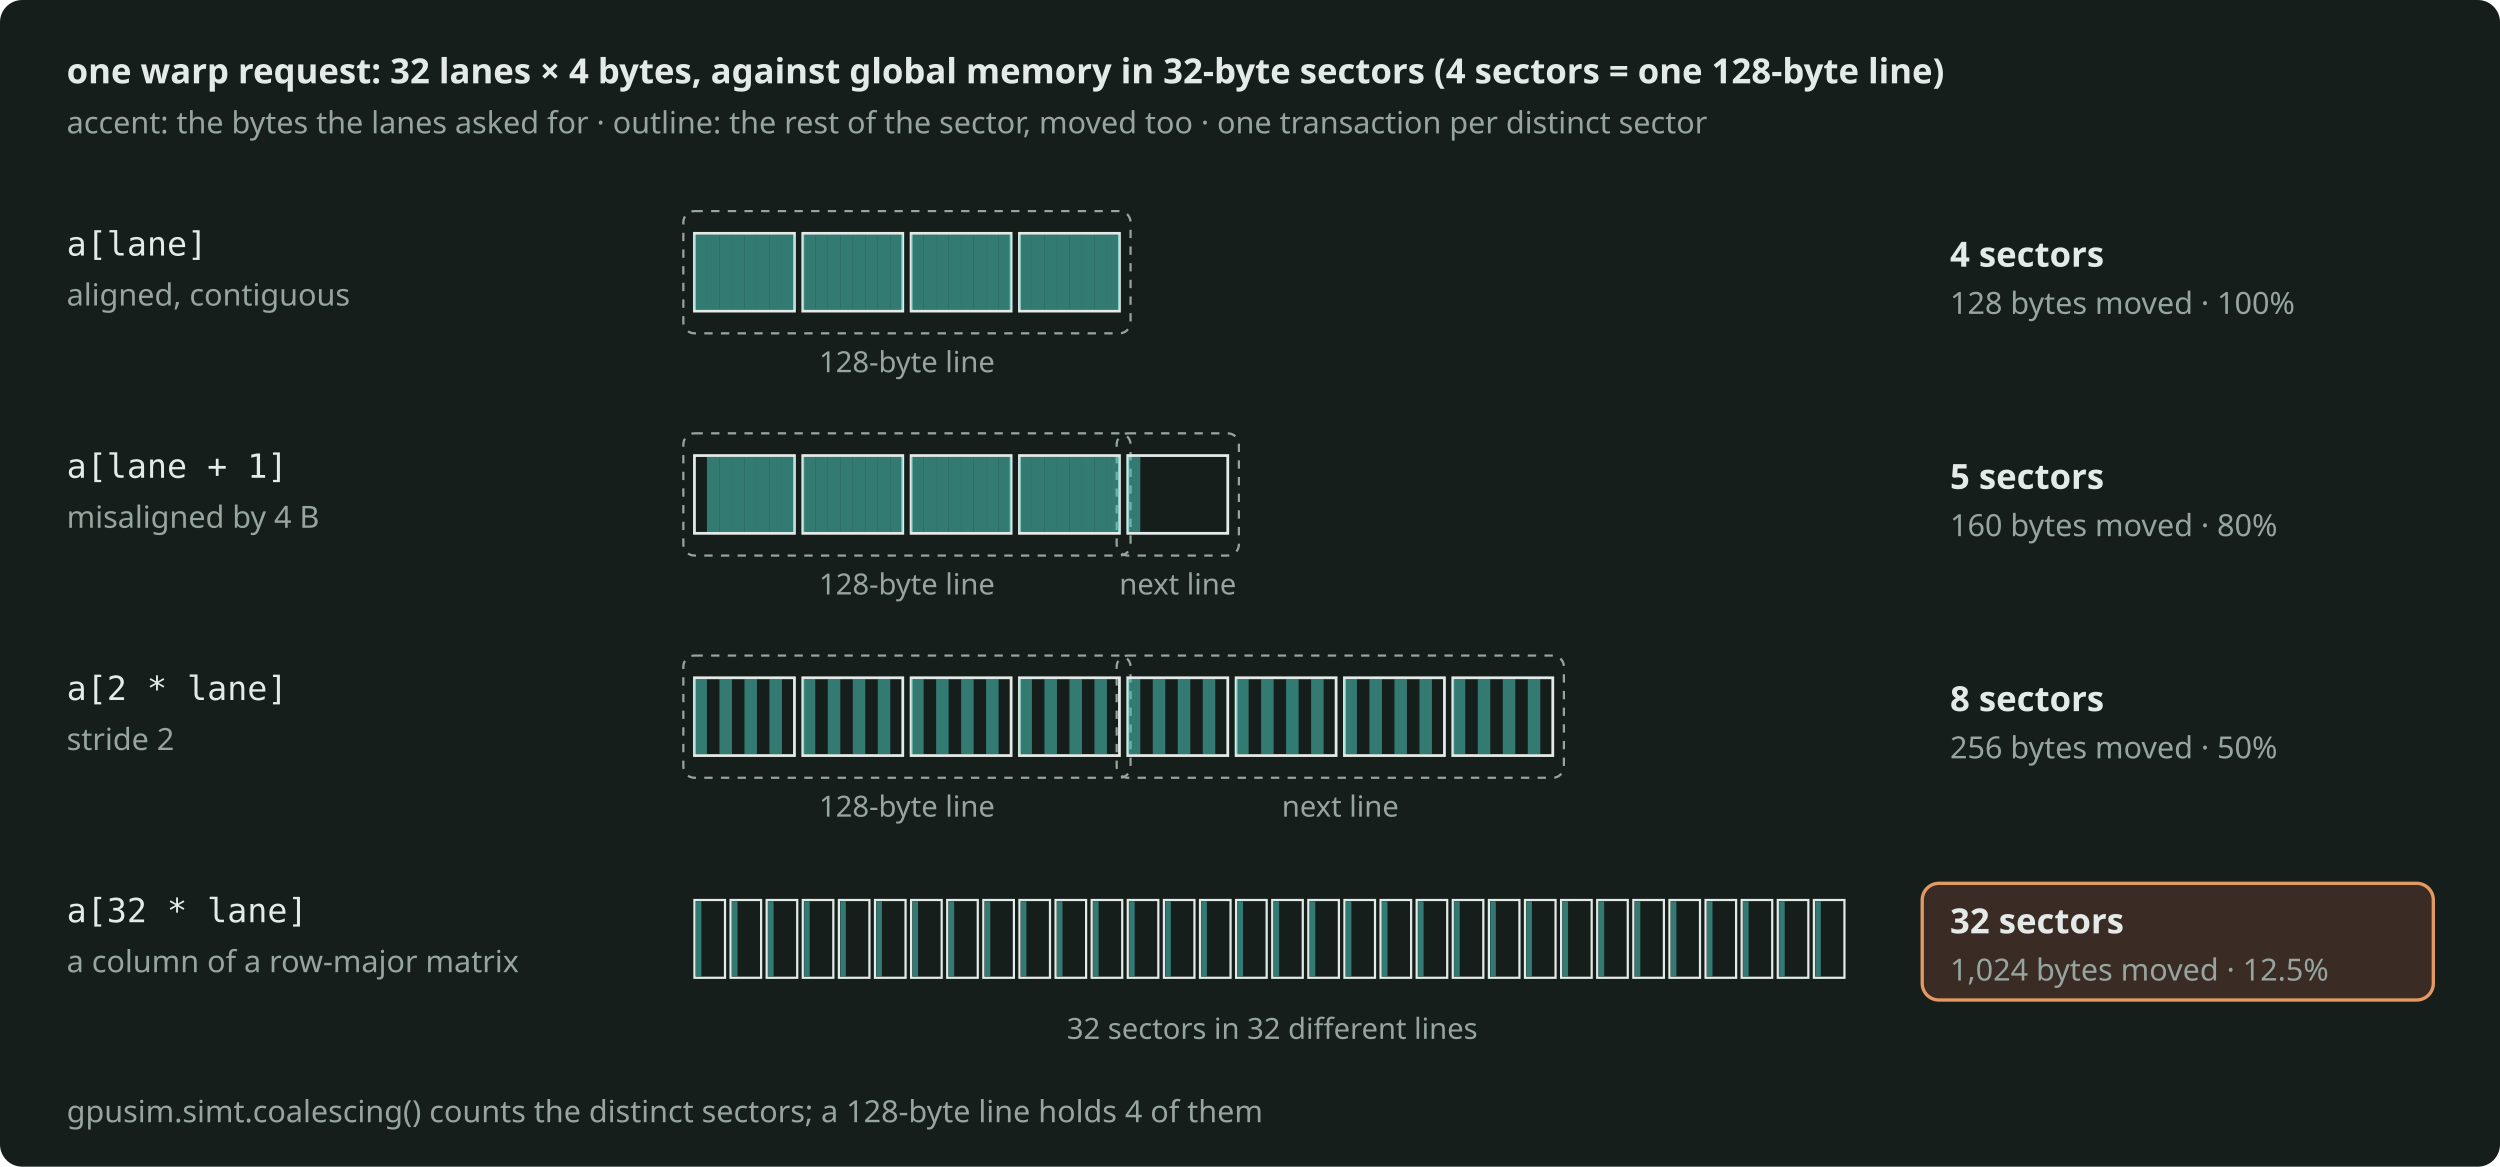
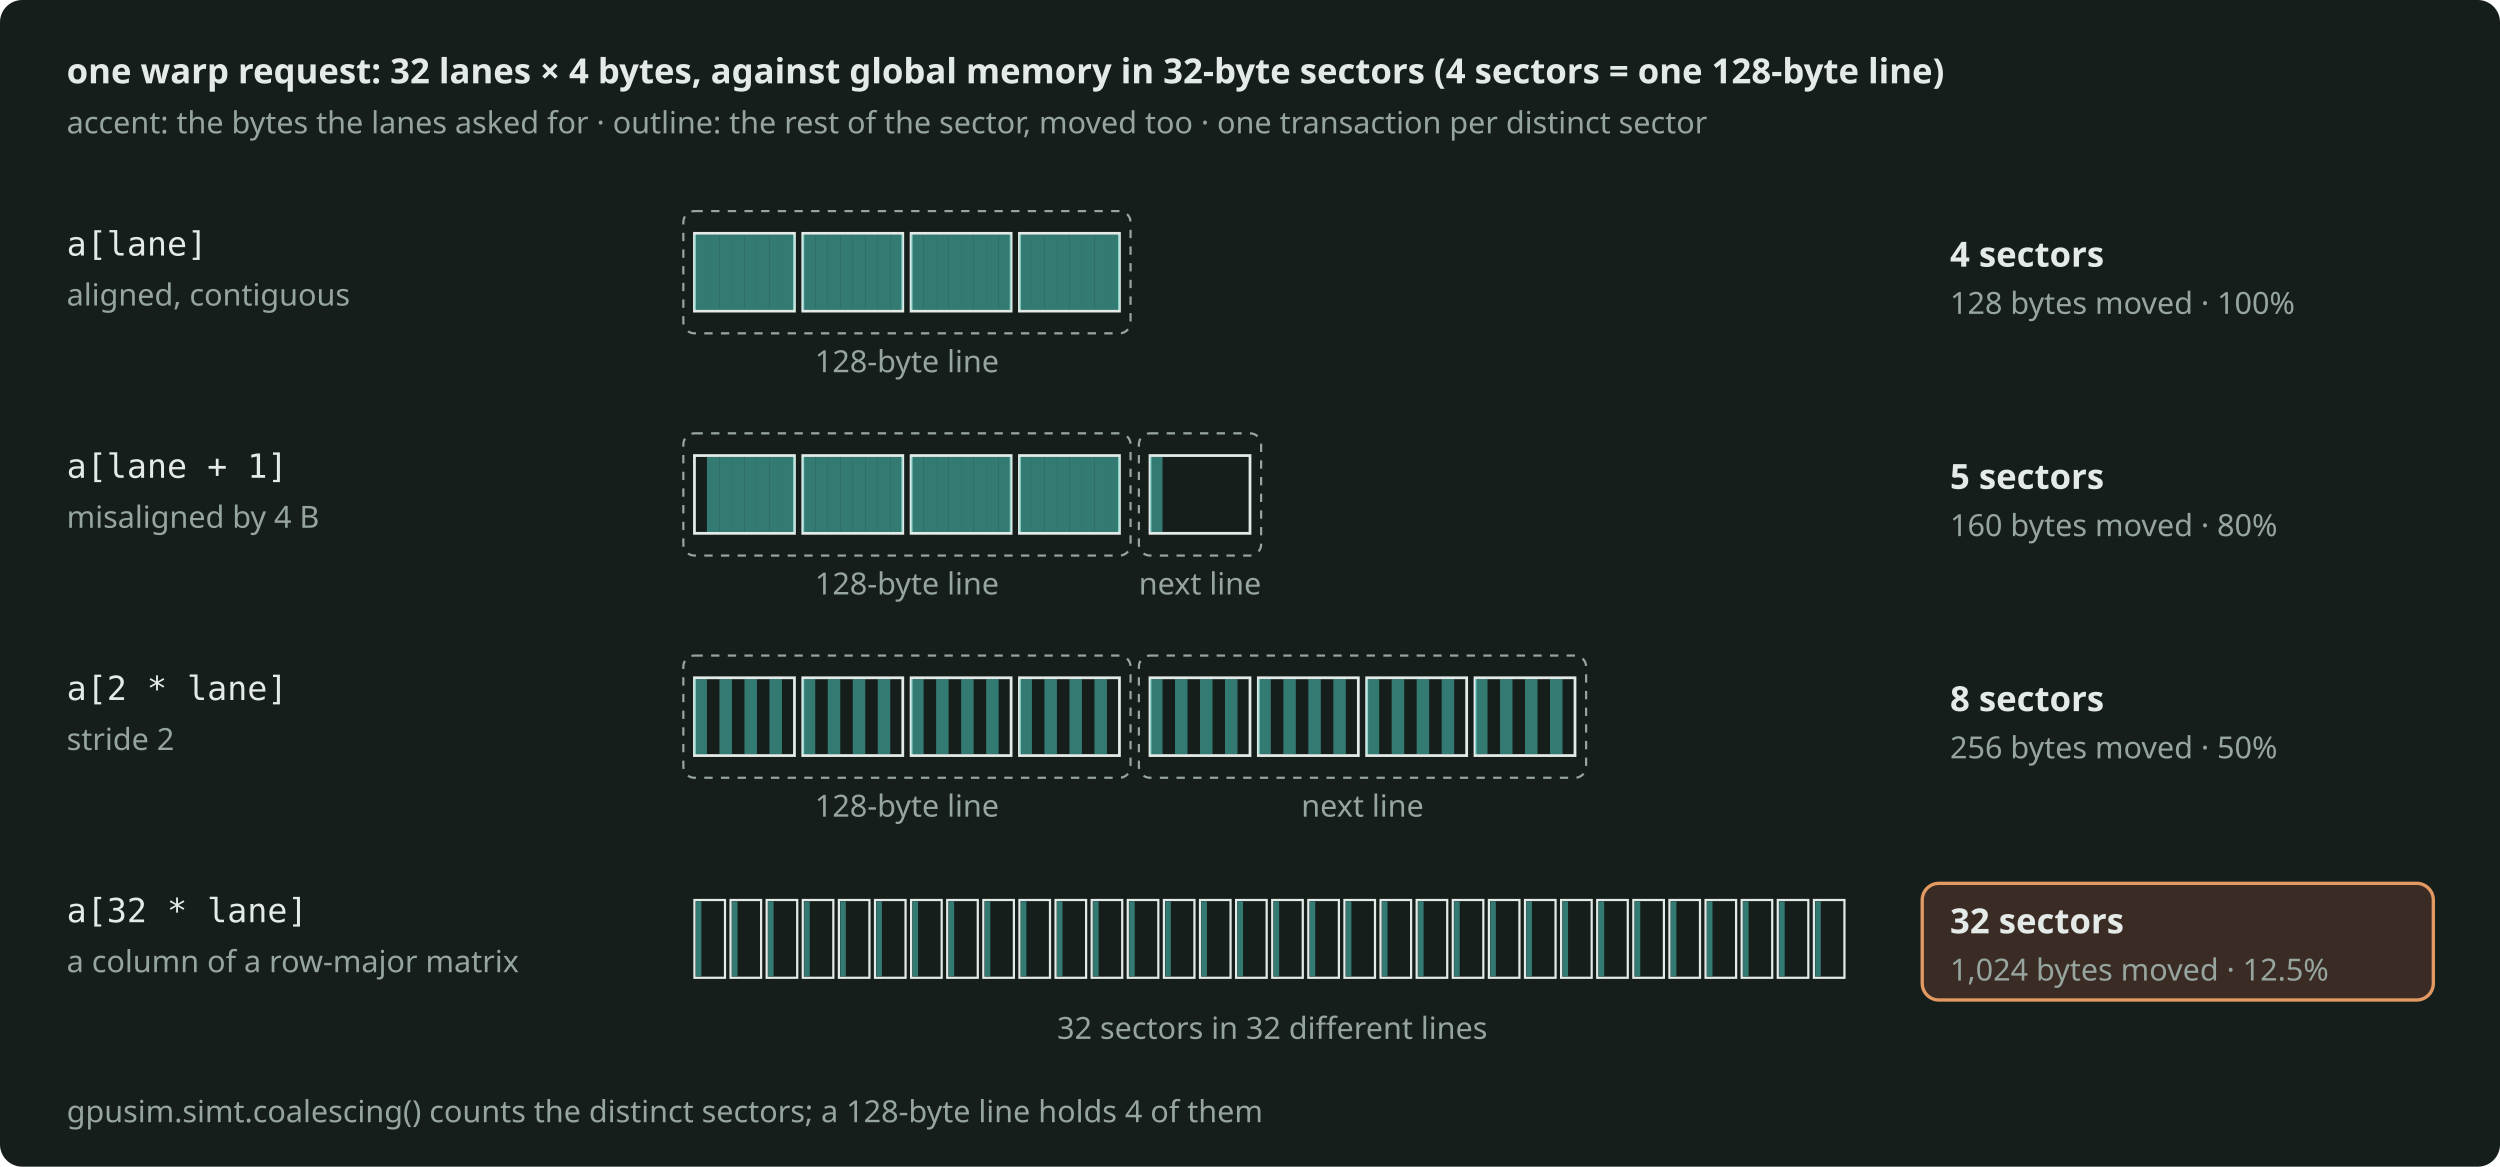
<svg xmlns="http://www.w3.org/2000/svg" width="900" height="420" viewBox="0 0 900 420" role="img" aria-label="One warp request of 32 lanes of 4 bytes touches 4 sectors when contiguous and aligned, 5 when misaligned by 4 bytes, 8 at stride 2 and 32 for a column walk; each distinct 32-byte sector is one transaction." style="color: #E4EAE7">
  <rect x="0" y="0" width="900" height="420" rx="8" fill="#161E1C" />
  <defs>
    <marker id="arr" viewBox="0 0 10 10" refX="9" refY="5" markerWidth="8" markerHeight="8" orient="auto-start-reverse">
      <path d="M0 0 L10 5 L0 10 z" fill="#97A59F" />
    </marker>
    <marker id="arrA" viewBox="0 0 10 10" refX="9" refY="5" markerWidth="8" markerHeight="8" orient="auto-start-reverse">
      <path d="M0 0 L10 5 L0 10 z" fill="#4CC5B7" />
    </marker>
  </defs>
  <g font-family="Bricolage Grotesque, system-ui, sans-serif" font-size="12.5" fill="currentColor">
    <text x="24" y="30" font-weight="600">one warp request: 32 lanes × 4 bytes, against global memory in 32-byte sectors (4 sectors = one 128-byte line)</text>
    <text x="24" y="48" font-size="11" fill="#97A59F">accent: the bytes the lanes asked for · outline: the rest of the sector, moved too · one transaction per distinct sector</text>
    <text x="24" y="92" font-size="12" font-family="JetBrains Mono, monospace">a[lane]</text>
    <text x="24" y="110" font-size="11" fill="#97A59F">aligned, contiguous</text>
    <rect x="246.0" y="76" width="161.0" height="44" rx="4" fill="none" stroke="#97A59F" stroke-width="0.8" stroke-dasharray="3 3" />
-     <text x="326.5" y="134" text-anchor="middle" font-size="10.5" fill="#97A59F">128-byte line</text>
+     <text x="326.5" y="134" text-anchor="middle" font-size="11" fill="#97A59F">128-byte line</text>
    <rect x="250.0" y="84" width="36.0" height="28" fill="none" stroke="currentColor" stroke-width="1" />
    <rect x="250.0" y="84.5" width="4.5" height="27" fill="#4CC5B7" fill-opacity="0.55" stroke="none" />
    <rect x="254.5" y="84.5" width="4.5" height="27" fill="#4CC5B7" fill-opacity="0.55" stroke="none" />
    <rect x="259.0" y="84.5" width="4.5" height="27" fill="#4CC5B7" fill-opacity="0.55" stroke="none" />
    <rect x="263.5" y="84.5" width="4.5" height="27" fill="#4CC5B7" fill-opacity="0.55" stroke="none" />
    <rect x="268.0" y="84.5" width="4.5" height="27" fill="#4CC5B7" fill-opacity="0.55" stroke="none" />
    <rect x="272.5" y="84.5" width="4.5" height="27" fill="#4CC5B7" fill-opacity="0.55" stroke="none" />
    <rect x="277.0" y="84.5" width="4.5" height="27" fill="#4CC5B7" fill-opacity="0.55" stroke="none" />
    <rect x="281.5" y="84.5" width="4.5" height="27" fill="#4CC5B7" fill-opacity="0.55" stroke="none" />
    <rect x="289.0" y="84" width="36.0" height="28" fill="none" stroke="currentColor" stroke-width="1" />
    <rect x="289.0" y="84.5" width="4.5" height="27" fill="#4CC5B7" fill-opacity="0.55" stroke="none" />
    <rect x="293.5" y="84.5" width="4.5" height="27" fill="#4CC5B7" fill-opacity="0.55" stroke="none" />
    <rect x="298.0" y="84.5" width="4.5" height="27" fill="#4CC5B7" fill-opacity="0.55" stroke="none" />
    <rect x="302.5" y="84.5" width="4.5" height="27" fill="#4CC5B7" fill-opacity="0.55" stroke="none" />
    <rect x="307.0" y="84.5" width="4.5" height="27" fill="#4CC5B7" fill-opacity="0.55" stroke="none" />
    <rect x="311.5" y="84.5" width="4.5" height="27" fill="#4CC5B7" fill-opacity="0.55" stroke="none" />
    <rect x="316.0" y="84.5" width="4.5" height="27" fill="#4CC5B7" fill-opacity="0.55" stroke="none" />
    <rect x="320.5" y="84.5" width="4.5" height="27" fill="#4CC5B7" fill-opacity="0.55" stroke="none" />
    <rect x="328.0" y="84" width="36.0" height="28" fill="none" stroke="currentColor" stroke-width="1" />
    <rect x="328.0" y="84.5" width="4.5" height="27" fill="#4CC5B7" fill-opacity="0.55" stroke="none" />
    <rect x="332.5" y="84.5" width="4.5" height="27" fill="#4CC5B7" fill-opacity="0.55" stroke="none" />
    <rect x="337.0" y="84.5" width="4.5" height="27" fill="#4CC5B7" fill-opacity="0.55" stroke="none" />
    <rect x="341.5" y="84.5" width="4.5" height="27" fill="#4CC5B7" fill-opacity="0.55" stroke="none" />
    <rect x="346.0" y="84.5" width="4.5" height="27" fill="#4CC5B7" fill-opacity="0.55" stroke="none" />
    <rect x="350.5" y="84.5" width="4.5" height="27" fill="#4CC5B7" fill-opacity="0.55" stroke="none" />
    <rect x="355.0" y="84.5" width="4.5" height="27" fill="#4CC5B7" fill-opacity="0.55" stroke="none" />
    <rect x="359.5" y="84.5" width="4.5" height="27" fill="#4CC5B7" fill-opacity="0.55" stroke="none" />
    <rect x="367.0" y="84" width="36.0" height="28" fill="none" stroke="currentColor" stroke-width="1" />
    <rect x="367.0" y="84.5" width="4.5" height="27" fill="#4CC5B7" fill-opacity="0.55" stroke="none" />
    <rect x="371.5" y="84.5" width="4.5" height="27" fill="#4CC5B7" fill-opacity="0.55" stroke="none" />
    <rect x="376.0" y="84.5" width="4.5" height="27" fill="#4CC5B7" fill-opacity="0.55" stroke="none" />
    <rect x="380.5" y="84.5" width="4.5" height="27" fill="#4CC5B7" fill-opacity="0.55" stroke="none" />
    <rect x="385.0" y="84.5" width="4.5" height="27" fill="#4CC5B7" fill-opacity="0.55" stroke="none" />
    <rect x="389.5" y="84.5" width="4.5" height="27" fill="#4CC5B7" fill-opacity="0.55" stroke="none" />
    <rect x="394.0" y="84.5" width="4.5" height="27" fill="#4CC5B7" fill-opacity="0.55" stroke="none" />
    <rect x="398.5" y="84.5" width="4.5" height="27" fill="#4CC5B7" fill-opacity="0.55" stroke="none" />
    <text x="702" y="96" font-weight="600">4 sectors</text>
    <text x="702" y="113" font-size="11" fill="#97A59F">128 bytes moved · 100%</text>
    <text x="24" y="172" font-size="12" font-family="JetBrains Mono, monospace">a[lane + 1]</text>
    <text x="24" y="190" font-size="11" fill="#97A59F">misaligned by 4 B</text>
    <rect x="246.0" y="156" width="161.0" height="44" rx="4" fill="none" stroke="#97A59F" stroke-width="0.8" stroke-dasharray="3 3" />
-     <text x="326.5" y="214" text-anchor="middle" font-size="10.5" fill="#97A59F">128-byte line</text>
-     <rect x="402.0" y="156" width="44.0" height="44" rx="4" fill="none" stroke="#97A59F" stroke-width="0.8" stroke-dasharray="3 3" />
-     <text x="424.0" y="214" text-anchor="middle" font-size="10.5" fill="#97A59F">next line</text>
+     <text x="326.5" y="214" text-anchor="middle" font-size="11" fill="#97A59F">128-byte line</text>
+     <rect x="410.0" y="156" width="44.0" height="44" rx="4" fill="none" stroke="#97A59F" stroke-width="0.8" stroke-dasharray="3 3" />
+     <text x="432.0" y="214" text-anchor="middle" font-size="11" fill="#97A59F">next line</text>
    <rect x="250.0" y="164" width="36.0" height="28" fill="none" stroke="currentColor" stroke-width="1" />
    <rect x="254.5" y="164.5" width="4.5" height="27" fill="#4CC5B7" fill-opacity="0.55" stroke="none" />
    <rect x="259.0" y="164.5" width="4.5" height="27" fill="#4CC5B7" fill-opacity="0.55" stroke="none" />
    <rect x="263.5" y="164.5" width="4.5" height="27" fill="#4CC5B7" fill-opacity="0.55" stroke="none" />
    <rect x="268.0" y="164.5" width="4.5" height="27" fill="#4CC5B7" fill-opacity="0.55" stroke="none" />
    <rect x="272.5" y="164.5" width="4.5" height="27" fill="#4CC5B7" fill-opacity="0.55" stroke="none" />
    <rect x="277.0" y="164.5" width="4.5" height="27" fill="#4CC5B7" fill-opacity="0.55" stroke="none" />
    <rect x="281.5" y="164.5" width="4.5" height="27" fill="#4CC5B7" fill-opacity="0.55" stroke="none" />
    <rect x="289.0" y="164" width="36.0" height="28" fill="none" stroke="currentColor" stroke-width="1" />
    <rect x="289.0" y="164.5" width="4.5" height="27" fill="#4CC5B7" fill-opacity="0.55" stroke="none" />
    <rect x="293.5" y="164.5" width="4.5" height="27" fill="#4CC5B7" fill-opacity="0.55" stroke="none" />
    <rect x="298.0" y="164.5" width="4.5" height="27" fill="#4CC5B7" fill-opacity="0.55" stroke="none" />
    <rect x="302.5" y="164.5" width="4.5" height="27" fill="#4CC5B7" fill-opacity="0.55" stroke="none" />
    <rect x="307.0" y="164.5" width="4.5" height="27" fill="#4CC5B7" fill-opacity="0.55" stroke="none" />
    <rect x="311.5" y="164.5" width="4.5" height="27" fill="#4CC5B7" fill-opacity="0.55" stroke="none" />
    <rect x="316.0" y="164.5" width="4.5" height="27" fill="#4CC5B7" fill-opacity="0.55" stroke="none" />
    <rect x="320.5" y="164.5" width="4.5" height="27" fill="#4CC5B7" fill-opacity="0.55" stroke="none" />
    <rect x="328.0" y="164" width="36.0" height="28" fill="none" stroke="currentColor" stroke-width="1" />
    <rect x="328.0" y="164.5" width="4.5" height="27" fill="#4CC5B7" fill-opacity="0.55" stroke="none" />
    <rect x="332.5" y="164.5" width="4.5" height="27" fill="#4CC5B7" fill-opacity="0.55" stroke="none" />
    <rect x="337.0" y="164.5" width="4.5" height="27" fill="#4CC5B7" fill-opacity="0.55" stroke="none" />
    <rect x="341.5" y="164.5" width="4.5" height="27" fill="#4CC5B7" fill-opacity="0.55" stroke="none" />
    <rect x="346.0" y="164.5" width="4.5" height="27" fill="#4CC5B7" fill-opacity="0.55" stroke="none" />
    <rect x="350.5" y="164.5" width="4.5" height="27" fill="#4CC5B7" fill-opacity="0.55" stroke="none" />
    <rect x="355.0" y="164.5" width="4.5" height="27" fill="#4CC5B7" fill-opacity="0.55" stroke="none" />
    <rect x="359.5" y="164.5" width="4.5" height="27" fill="#4CC5B7" fill-opacity="0.55" stroke="none" />
    <rect x="367.0" y="164" width="36.0" height="28" fill="none" stroke="currentColor" stroke-width="1" />
    <rect x="367.0" y="164.5" width="4.5" height="27" fill="#4CC5B7" fill-opacity="0.55" stroke="none" />
    <rect x="371.5" y="164.5" width="4.5" height="27" fill="#4CC5B7" fill-opacity="0.55" stroke="none" />
    <rect x="376.0" y="164.5" width="4.5" height="27" fill="#4CC5B7" fill-opacity="0.55" stroke="none" />
    <rect x="380.5" y="164.5" width="4.5" height="27" fill="#4CC5B7" fill-opacity="0.55" stroke="none" />
    <rect x="385.0" y="164.5" width="4.5" height="27" fill="#4CC5B7" fill-opacity="0.55" stroke="none" />
    <rect x="389.5" y="164.5" width="4.5" height="27" fill="#4CC5B7" fill-opacity="0.55" stroke="none" />
    <rect x="394.0" y="164.5" width="4.5" height="27" fill="#4CC5B7" fill-opacity="0.55" stroke="none" />
    <rect x="398.5" y="164.5" width="4.5" height="27" fill="#4CC5B7" fill-opacity="0.55" stroke="none" />
-     <rect x="406.0" y="164" width="36.0" height="28" fill="none" stroke="currentColor" stroke-width="1" />
-     <rect x="406.0" y="164.5" width="4.5" height="27" fill="#4CC5B7" fill-opacity="0.55" stroke="none" />
+     <rect x="414.0" y="164" width="36.0" height="28" fill="none" stroke="currentColor" stroke-width="1" />
+     <rect x="414.0" y="164.5" width="4.5" height="27" fill="#4CC5B7" fill-opacity="0.55" stroke="none" />
    <text x="702" y="176" font-weight="600">5 sectors</text>
    <text x="702" y="193" font-size="11" fill="#97A59F">160 bytes moved · 80%</text>
    <text x="24" y="252" font-size="12" font-family="JetBrains Mono, monospace">a[2 * lane]</text>
    <text x="24" y="270" font-size="11" fill="#97A59F">stride 2</text>
    <rect x="246.0" y="236" width="161.0" height="44" rx="4" fill="none" stroke="#97A59F" stroke-width="0.8" stroke-dasharray="3 3" />
-     <text x="326.5" y="294" text-anchor="middle" font-size="10.5" fill="#97A59F">128-byte line</text>
-     <rect x="402.0" y="236" width="161.0" height="44" rx="4" fill="none" stroke="#97A59F" stroke-width="0.8" stroke-dasharray="3 3" />
-     <text x="482.5" y="294" text-anchor="middle" font-size="10.5" fill="#97A59F">next line</text>
+     <text x="326.5" y="294" text-anchor="middle" font-size="11" fill="#97A59F">128-byte line</text>
+     <rect x="410.0" y="236" width="161.0" height="44" rx="4" fill="none" stroke="#97A59F" stroke-width="0.8" stroke-dasharray="3 3" />
+     <text x="490.5" y="294" text-anchor="middle" font-size="11" fill="#97A59F">next line</text>
    <rect x="250.0" y="244" width="36.0" height="28" fill="none" stroke="currentColor" stroke-width="1" />
    <rect x="250.0" y="244.5" width="4.5" height="27" fill="#4CC5B7" fill-opacity="0.55" stroke="none" />
    <rect x="259.0" y="244.5" width="4.5" height="27" fill="#4CC5B7" fill-opacity="0.55" stroke="none" />
    <rect x="268.0" y="244.5" width="4.5" height="27" fill="#4CC5B7" fill-opacity="0.55" stroke="none" />
    <rect x="277.0" y="244.5" width="4.5" height="27" fill="#4CC5B7" fill-opacity="0.55" stroke="none" />
    <rect x="289.0" y="244" width="36.0" height="28" fill="none" stroke="currentColor" stroke-width="1" />
    <rect x="289.0" y="244.5" width="4.5" height="27" fill="#4CC5B7" fill-opacity="0.55" stroke="none" />
    <rect x="298.0" y="244.5" width="4.5" height="27" fill="#4CC5B7" fill-opacity="0.55" stroke="none" />
    <rect x="307.0" y="244.5" width="4.5" height="27" fill="#4CC5B7" fill-opacity="0.55" stroke="none" />
    <rect x="316.0" y="244.5" width="4.5" height="27" fill="#4CC5B7" fill-opacity="0.55" stroke="none" />
    <rect x="328.0" y="244" width="36.0" height="28" fill="none" stroke="currentColor" stroke-width="1" />
    <rect x="328.0" y="244.5" width="4.5" height="27" fill="#4CC5B7" fill-opacity="0.55" stroke="none" />
    <rect x="337.0" y="244.5" width="4.5" height="27" fill="#4CC5B7" fill-opacity="0.55" stroke="none" />
    <rect x="346.0" y="244.5" width="4.5" height="27" fill="#4CC5B7" fill-opacity="0.55" stroke="none" />
    <rect x="355.0" y="244.5" width="4.5" height="27" fill="#4CC5B7" fill-opacity="0.55" stroke="none" />
    <rect x="367.0" y="244" width="36.0" height="28" fill="none" stroke="currentColor" stroke-width="1" />
    <rect x="367.0" y="244.5" width="4.5" height="27" fill="#4CC5B7" fill-opacity="0.55" stroke="none" />
    <rect x="376.0" y="244.5" width="4.5" height="27" fill="#4CC5B7" fill-opacity="0.55" stroke="none" />
    <rect x="385.0" y="244.5" width="4.5" height="27" fill="#4CC5B7" fill-opacity="0.55" stroke="none" />
    <rect x="394.0" y="244.5" width="4.5" height="27" fill="#4CC5B7" fill-opacity="0.55" stroke="none" />
-     <rect x="406.0" y="244" width="36.0" height="28" fill="none" stroke="currentColor" stroke-width="1" />
-     <rect x="406.0" y="244.5" width="4.5" height="27" fill="#4CC5B7" fill-opacity="0.55" stroke="none" />
-     <rect x="415.0" y="244.5" width="4.5" height="27" fill="#4CC5B7" fill-opacity="0.55" stroke="none" />
-     <rect x="424.0" y="244.5" width="4.5" height="27" fill="#4CC5B7" fill-opacity="0.55" stroke="none" />
-     <rect x="433.0" y="244.5" width="4.5" height="27" fill="#4CC5B7" fill-opacity="0.55" stroke="none" />
-     <rect x="445.0" y="244" width="36.0" height="28" fill="none" stroke="currentColor" stroke-width="1" />
-     <rect x="445.0" y="244.5" width="4.5" height="27" fill="#4CC5B7" fill-opacity="0.55" stroke="none" />
-     <rect x="454.0" y="244.5" width="4.5" height="27" fill="#4CC5B7" fill-opacity="0.55" stroke="none" />
-     <rect x="463.0" y="244.5" width="4.5" height="27" fill="#4CC5B7" fill-opacity="0.55" stroke="none" />
-     <rect x="472.0" y="244.5" width="4.5" height="27" fill="#4CC5B7" fill-opacity="0.55" stroke="none" />
-     <rect x="484.0" y="244" width="36.0" height="28" fill="none" stroke="currentColor" stroke-width="1" />
-     <rect x="484.0" y="244.5" width="4.5" height="27" fill="#4CC5B7" fill-opacity="0.55" stroke="none" />
-     <rect x="493.0" y="244.5" width="4.5" height="27" fill="#4CC5B7" fill-opacity="0.55" stroke="none" />
-     <rect x="502.0" y="244.5" width="4.5" height="27" fill="#4CC5B7" fill-opacity="0.55" stroke="none" />
-     <rect x="511.0" y="244.5" width="4.5" height="27" fill="#4CC5B7" fill-opacity="0.55" stroke="none" />
-     <rect x="523.0" y="244" width="36.0" height="28" fill="none" stroke="currentColor" stroke-width="1" />
-     <rect x="523.0" y="244.5" width="4.5" height="27" fill="#4CC5B7" fill-opacity="0.55" stroke="none" />
-     <rect x="532.0" y="244.5" width="4.5" height="27" fill="#4CC5B7" fill-opacity="0.55" stroke="none" />
-     <rect x="541.0" y="244.5" width="4.5" height="27" fill="#4CC5B7" fill-opacity="0.55" stroke="none" />
-     <rect x="550.0" y="244.5" width="4.5" height="27" fill="#4CC5B7" fill-opacity="0.55" stroke="none" />
+     <rect x="414.0" y="244" width="36.0" height="28" fill="none" stroke="currentColor" stroke-width="1" />
+     <rect x="414.0" y="244.5" width="4.5" height="27" fill="#4CC5B7" fill-opacity="0.55" stroke="none" />
+     <rect x="423.0" y="244.5" width="4.5" height="27" fill="#4CC5B7" fill-opacity="0.55" stroke="none" />
+     <rect x="432.0" y="244.5" width="4.5" height="27" fill="#4CC5B7" fill-opacity="0.55" stroke="none" />
+     <rect x="441.0" y="244.5" width="4.5" height="27" fill="#4CC5B7" fill-opacity="0.55" stroke="none" />
+     <rect x="453.0" y="244" width="36.0" height="28" fill="none" stroke="currentColor" stroke-width="1" />
+     <rect x="453.0" y="244.5" width="4.5" height="27" fill="#4CC5B7" fill-opacity="0.55" stroke="none" />
+     <rect x="462.0" y="244.5" width="4.5" height="27" fill="#4CC5B7" fill-opacity="0.55" stroke="none" />
+     <rect x="471.0" y="244.5" width="4.5" height="27" fill="#4CC5B7" fill-opacity="0.55" stroke="none" />
+     <rect x="480.0" y="244.5" width="4.5" height="27" fill="#4CC5B7" fill-opacity="0.55" stroke="none" />
+     <rect x="492.0" y="244" width="36.0" height="28" fill="none" stroke="currentColor" stroke-width="1" />
+     <rect x="492.0" y="244.5" width="4.5" height="27" fill="#4CC5B7" fill-opacity="0.55" stroke="none" />
+     <rect x="501.0" y="244.5" width="4.5" height="27" fill="#4CC5B7" fill-opacity="0.55" stroke="none" />
+     <rect x="510.0" y="244.5" width="4.5" height="27" fill="#4CC5B7" fill-opacity="0.55" stroke="none" />
+     <rect x="519.0" y="244.5" width="4.5" height="27" fill="#4CC5B7" fill-opacity="0.55" stroke="none" />
+     <rect x="531.0" y="244" width="36.0" height="28" fill="none" stroke="currentColor" stroke-width="1" />
+     <rect x="531.0" y="244.5" width="4.5" height="27" fill="#4CC5B7" fill-opacity="0.55" stroke="none" />
+     <rect x="540.0" y="244.5" width="4.5" height="27" fill="#4CC5B7" fill-opacity="0.55" stroke="none" />
+     <rect x="549.0" y="244.5" width="4.5" height="27" fill="#4CC5B7" fill-opacity="0.55" stroke="none" />
+     <rect x="558.0" y="244.5" width="4.5" height="27" fill="#4CC5B7" fill-opacity="0.55" stroke="none" />
    <text x="702" y="256" font-weight="600">8 sectors</text>
    <text x="702" y="273" font-size="11" fill="#97A59F">256 bytes moved · 50%</text>
    <text x="24" y="332" font-size="12" font-family="JetBrains Mono, monospace">a[32 * lane]</text>
    <text x="24" y="350" font-size="11" fill="#97A59F">a column of a row-major matrix</text>
    <rect x="250" y="324" width="11" height="28" fill="none" stroke="currentColor" stroke-width="0.8" />
    <rect x="250.5" y="324.5" width="2" height="27" fill="#4CC5B7" fill-opacity="0.55" stroke="none" />
    <rect x="263" y="324" width="11" height="28" fill="none" stroke="currentColor" stroke-width="0.8" />
    <rect x="263.5" y="324.5" width="2" height="27" fill="#4CC5B7" fill-opacity="0.55" stroke="none" />
    <rect x="276" y="324" width="11" height="28" fill="none" stroke="currentColor" stroke-width="0.8" />
    <rect x="276.5" y="324.5" width="2" height="27" fill="#4CC5B7" fill-opacity="0.55" stroke="none" />
    <rect x="289" y="324" width="11" height="28" fill="none" stroke="currentColor" stroke-width="0.8" />
    <rect x="289.5" y="324.5" width="2" height="27" fill="#4CC5B7" fill-opacity="0.55" stroke="none" />
    <rect x="302" y="324" width="11" height="28" fill="none" stroke="currentColor" stroke-width="0.8" />
    <rect x="302.5" y="324.5" width="2" height="27" fill="#4CC5B7" fill-opacity="0.55" stroke="none" />
    <rect x="315" y="324" width="11" height="28" fill="none" stroke="currentColor" stroke-width="0.8" />
    <rect x="315.5" y="324.5" width="2" height="27" fill="#4CC5B7" fill-opacity="0.55" stroke="none" />
    <rect x="328" y="324" width="11" height="28" fill="none" stroke="currentColor" stroke-width="0.8" />
    <rect x="328.5" y="324.5" width="2" height="27" fill="#4CC5B7" fill-opacity="0.55" stroke="none" />
    <rect x="341" y="324" width="11" height="28" fill="none" stroke="currentColor" stroke-width="0.8" />
    <rect x="341.5" y="324.5" width="2" height="27" fill="#4CC5B7" fill-opacity="0.55" stroke="none" />
    <rect x="354" y="324" width="11" height="28" fill="none" stroke="currentColor" stroke-width="0.8" />
    <rect x="354.5" y="324.5" width="2" height="27" fill="#4CC5B7" fill-opacity="0.55" stroke="none" />
    <rect x="367" y="324" width="11" height="28" fill="none" stroke="currentColor" stroke-width="0.8" />
    <rect x="367.5" y="324.5" width="2" height="27" fill="#4CC5B7" fill-opacity="0.55" stroke="none" />
    <rect x="380" y="324" width="11" height="28" fill="none" stroke="currentColor" stroke-width="0.8" />
    <rect x="380.5" y="324.5" width="2" height="27" fill="#4CC5B7" fill-opacity="0.55" stroke="none" />
    <rect x="393" y="324" width="11" height="28" fill="none" stroke="currentColor" stroke-width="0.8" />
    <rect x="393.5" y="324.5" width="2" height="27" fill="#4CC5B7" fill-opacity="0.55" stroke="none" />
    <rect x="406" y="324" width="11" height="28" fill="none" stroke="currentColor" stroke-width="0.8" />
    <rect x="406.5" y="324.5" width="2" height="27" fill="#4CC5B7" fill-opacity="0.55" stroke="none" />
    <rect x="419" y="324" width="11" height="28" fill="none" stroke="currentColor" stroke-width="0.8" />
    <rect x="419.5" y="324.5" width="2" height="27" fill="#4CC5B7" fill-opacity="0.55" stroke="none" />
    <rect x="432" y="324" width="11" height="28" fill="none" stroke="currentColor" stroke-width="0.8" />
    <rect x="432.5" y="324.5" width="2" height="27" fill="#4CC5B7" fill-opacity="0.55" stroke="none" />
    <rect x="445" y="324" width="11" height="28" fill="none" stroke="currentColor" stroke-width="0.8" />
    <rect x="445.5" y="324.5" width="2" height="27" fill="#4CC5B7" fill-opacity="0.55" stroke="none" />
    <rect x="458" y="324" width="11" height="28" fill="none" stroke="currentColor" stroke-width="0.8" />
    <rect x="458.5" y="324.5" width="2" height="27" fill="#4CC5B7" fill-opacity="0.55" stroke="none" />
    <rect x="471" y="324" width="11" height="28" fill="none" stroke="currentColor" stroke-width="0.8" />
    <rect x="471.5" y="324.5" width="2" height="27" fill="#4CC5B7" fill-opacity="0.55" stroke="none" />
    <rect x="484" y="324" width="11" height="28" fill="none" stroke="currentColor" stroke-width="0.8" />
    <rect x="484.5" y="324.5" width="2" height="27" fill="#4CC5B7" fill-opacity="0.55" stroke="none" />
    <rect x="497" y="324" width="11" height="28" fill="none" stroke="currentColor" stroke-width="0.8" />
    <rect x="497.5" y="324.5" width="2" height="27" fill="#4CC5B7" fill-opacity="0.55" stroke="none" />
    <rect x="510" y="324" width="11" height="28" fill="none" stroke="currentColor" stroke-width="0.8" />
    <rect x="510.5" y="324.5" width="2" height="27" fill="#4CC5B7" fill-opacity="0.55" stroke="none" />
    <rect x="523" y="324" width="11" height="28" fill="none" stroke="currentColor" stroke-width="0.8" />
    <rect x="523.5" y="324.5" width="2" height="27" fill="#4CC5B7" fill-opacity="0.55" stroke="none" />
    <rect x="536" y="324" width="11" height="28" fill="none" stroke="currentColor" stroke-width="0.8" />
    <rect x="536.5" y="324.5" width="2" height="27" fill="#4CC5B7" fill-opacity="0.55" stroke="none" />
    <rect x="549" y="324" width="11" height="28" fill="none" stroke="currentColor" stroke-width="0.8" />
    <rect x="549.5" y="324.5" width="2" height="27" fill="#4CC5B7" fill-opacity="0.55" stroke="none" />
    <rect x="562" y="324" width="11" height="28" fill="none" stroke="currentColor" stroke-width="0.8" />
    <rect x="562.5" y="324.5" width="2" height="27" fill="#4CC5B7" fill-opacity="0.55" stroke="none" />
    <rect x="575" y="324" width="11" height="28" fill="none" stroke="currentColor" stroke-width="0.8" />
    <rect x="575.5" y="324.5" width="2" height="27" fill="#4CC5B7" fill-opacity="0.55" stroke="none" />
    <rect x="588" y="324" width="11" height="28" fill="none" stroke="currentColor" stroke-width="0.8" />
    <rect x="588.5" y="324.5" width="2" height="27" fill="#4CC5B7" fill-opacity="0.55" stroke="none" />
    <rect x="601" y="324" width="11" height="28" fill="none" stroke="currentColor" stroke-width="0.8" />
    <rect x="601.5" y="324.5" width="2" height="27" fill="#4CC5B7" fill-opacity="0.55" stroke="none" />
    <rect x="614" y="324" width="11" height="28" fill="none" stroke="currentColor" stroke-width="0.8" />
    <rect x="614.5" y="324.5" width="2" height="27" fill="#4CC5B7" fill-opacity="0.55" stroke="none" />
    <rect x="627" y="324" width="11" height="28" fill="none" stroke="currentColor" stroke-width="0.8" />
    <rect x="627.5" y="324.5" width="2" height="27" fill="#4CC5B7" fill-opacity="0.55" stroke="none" />
    <rect x="640" y="324" width="11" height="28" fill="none" stroke="currentColor" stroke-width="0.8" />
    <rect x="640.5" y="324.5" width="2" height="27" fill="#4CC5B7" fill-opacity="0.55" stroke="none" />
    <rect x="653" y="324" width="11" height="28" fill="none" stroke="currentColor" stroke-width="0.8" />
    <rect x="653.5" y="324.5" width="2" height="27" fill="#4CC5B7" fill-opacity="0.55" stroke="none" />
-     <text x="458" y="374" text-anchor="middle" font-size="10.5" fill="#97A59F">32 sectors in 32 different lines</text>
+     <text x="458" y="374" text-anchor="middle" font-size="11" fill="#97A59F">32 sectors in 32 different lines</text>
    <rect x="692" y="318" width="184" height="42" rx="6" fill="#3A2C25" stroke="#E39A62" stroke-width="1.2" />
    <text x="702" y="336" font-weight="600">32 sectors</text>
    <text x="702" y="353" font-size="11" fill="#97A59F">1,024 bytes moved · 12.5%</text>
    <text x="24" y="404" font-size="11" fill="#97A59F">gpusim.simt.coalescing() counts the distinct sectors; a 128-byte line holds 4 of them</text>
  </g>
</svg>
